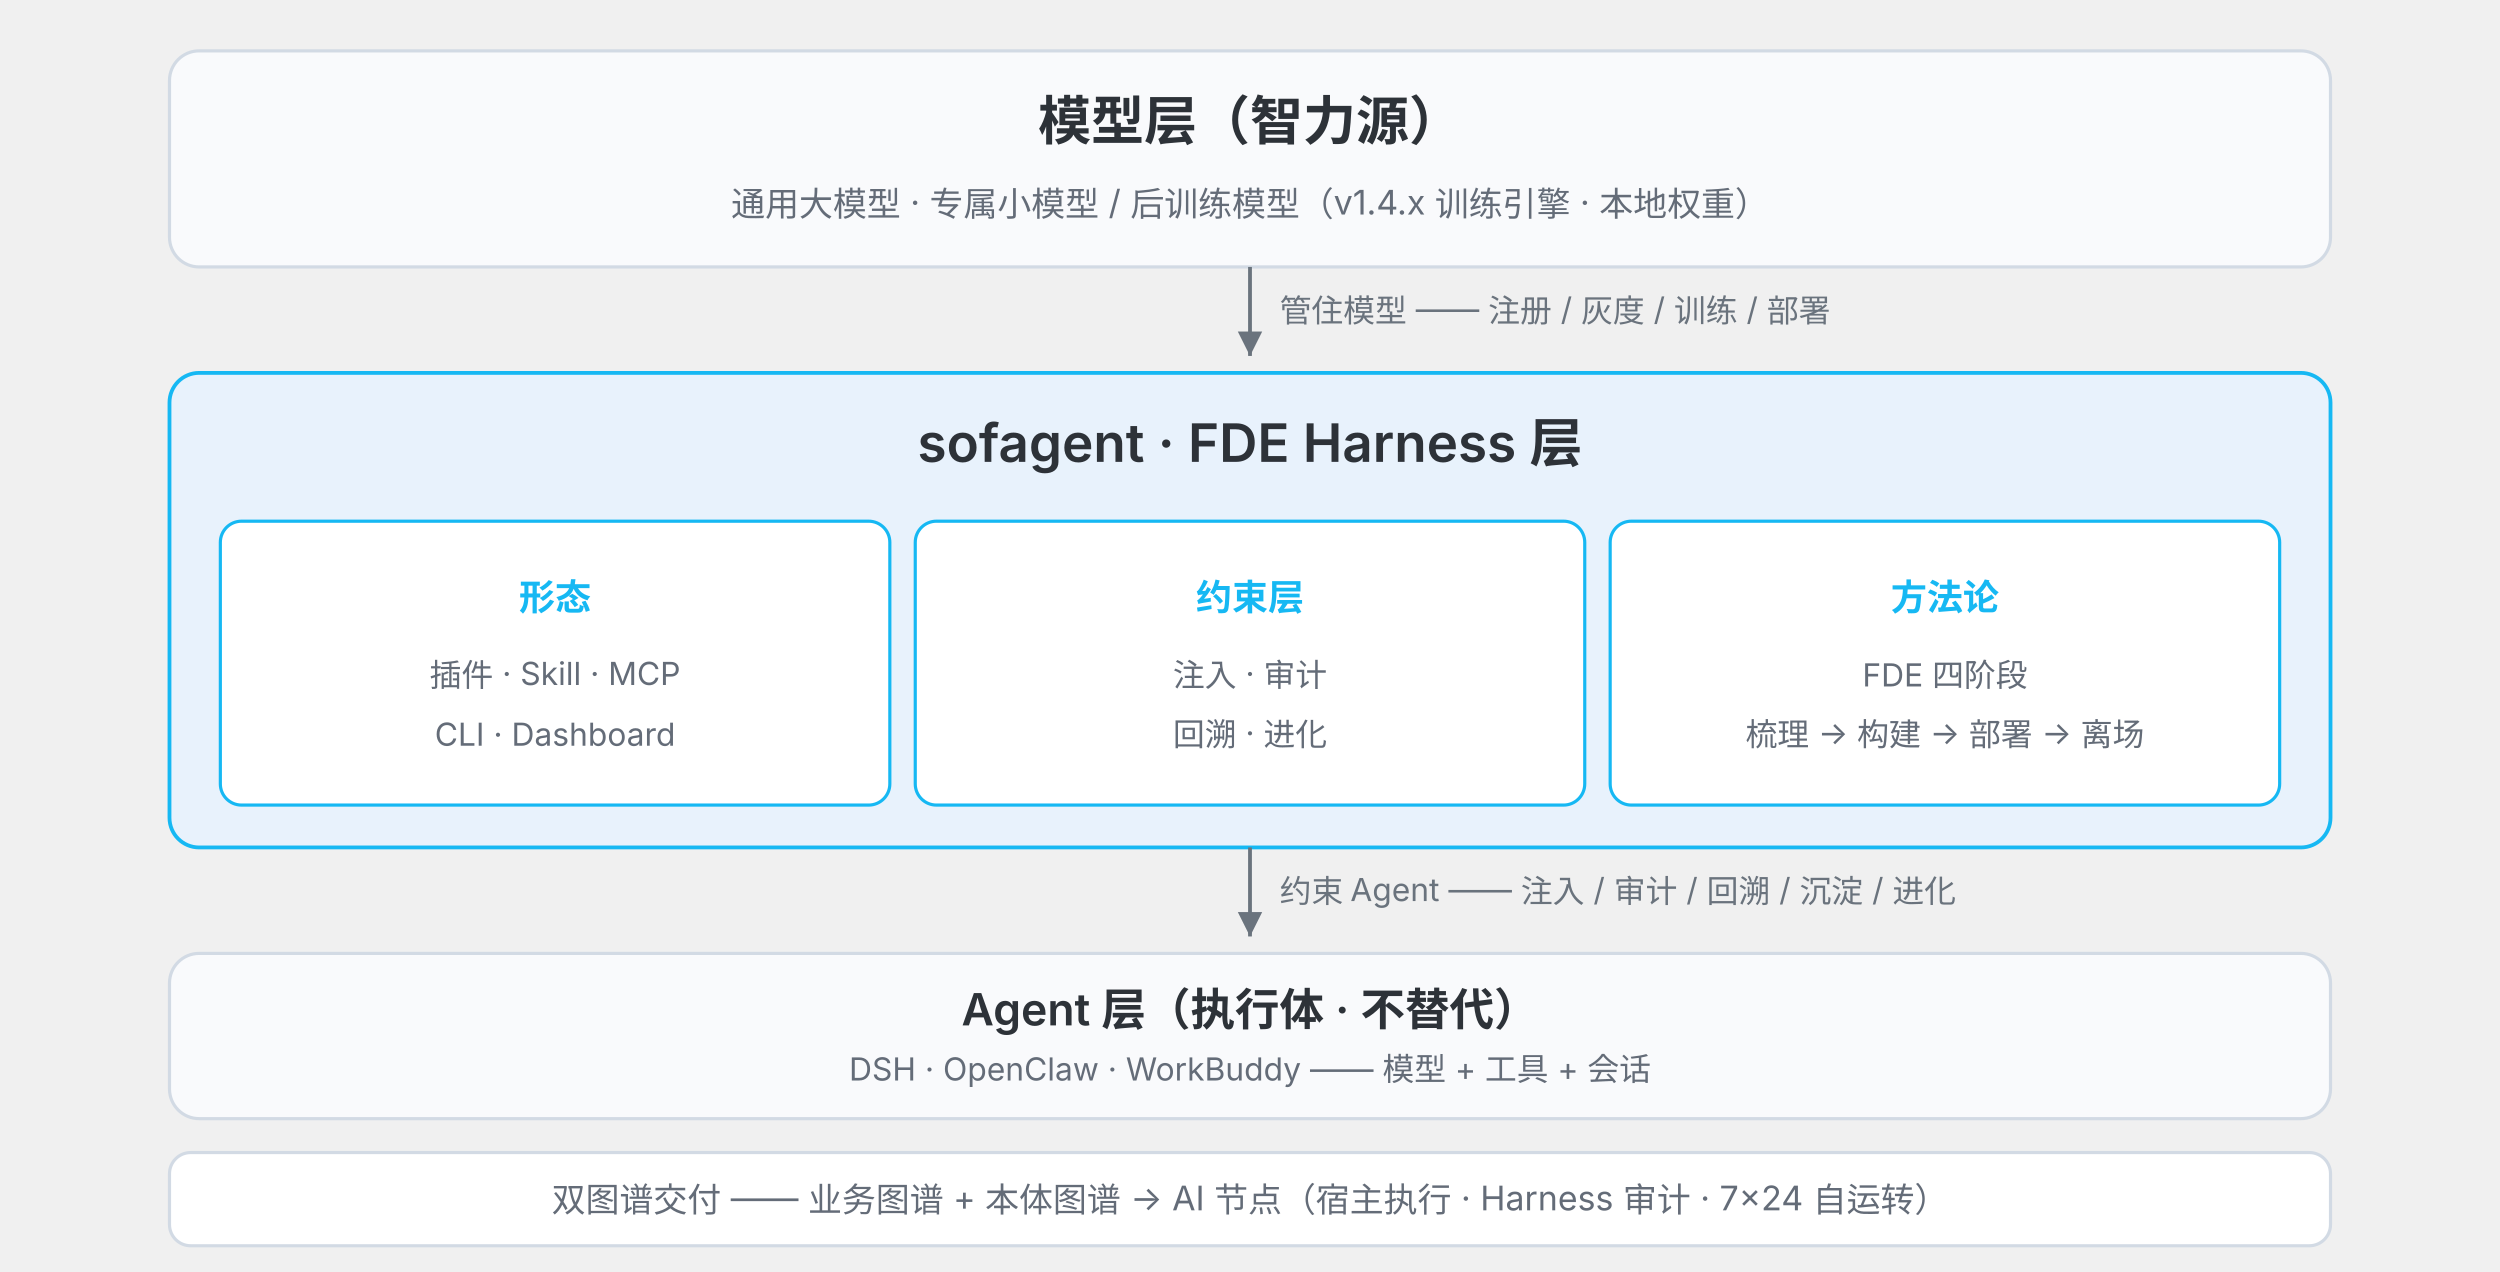
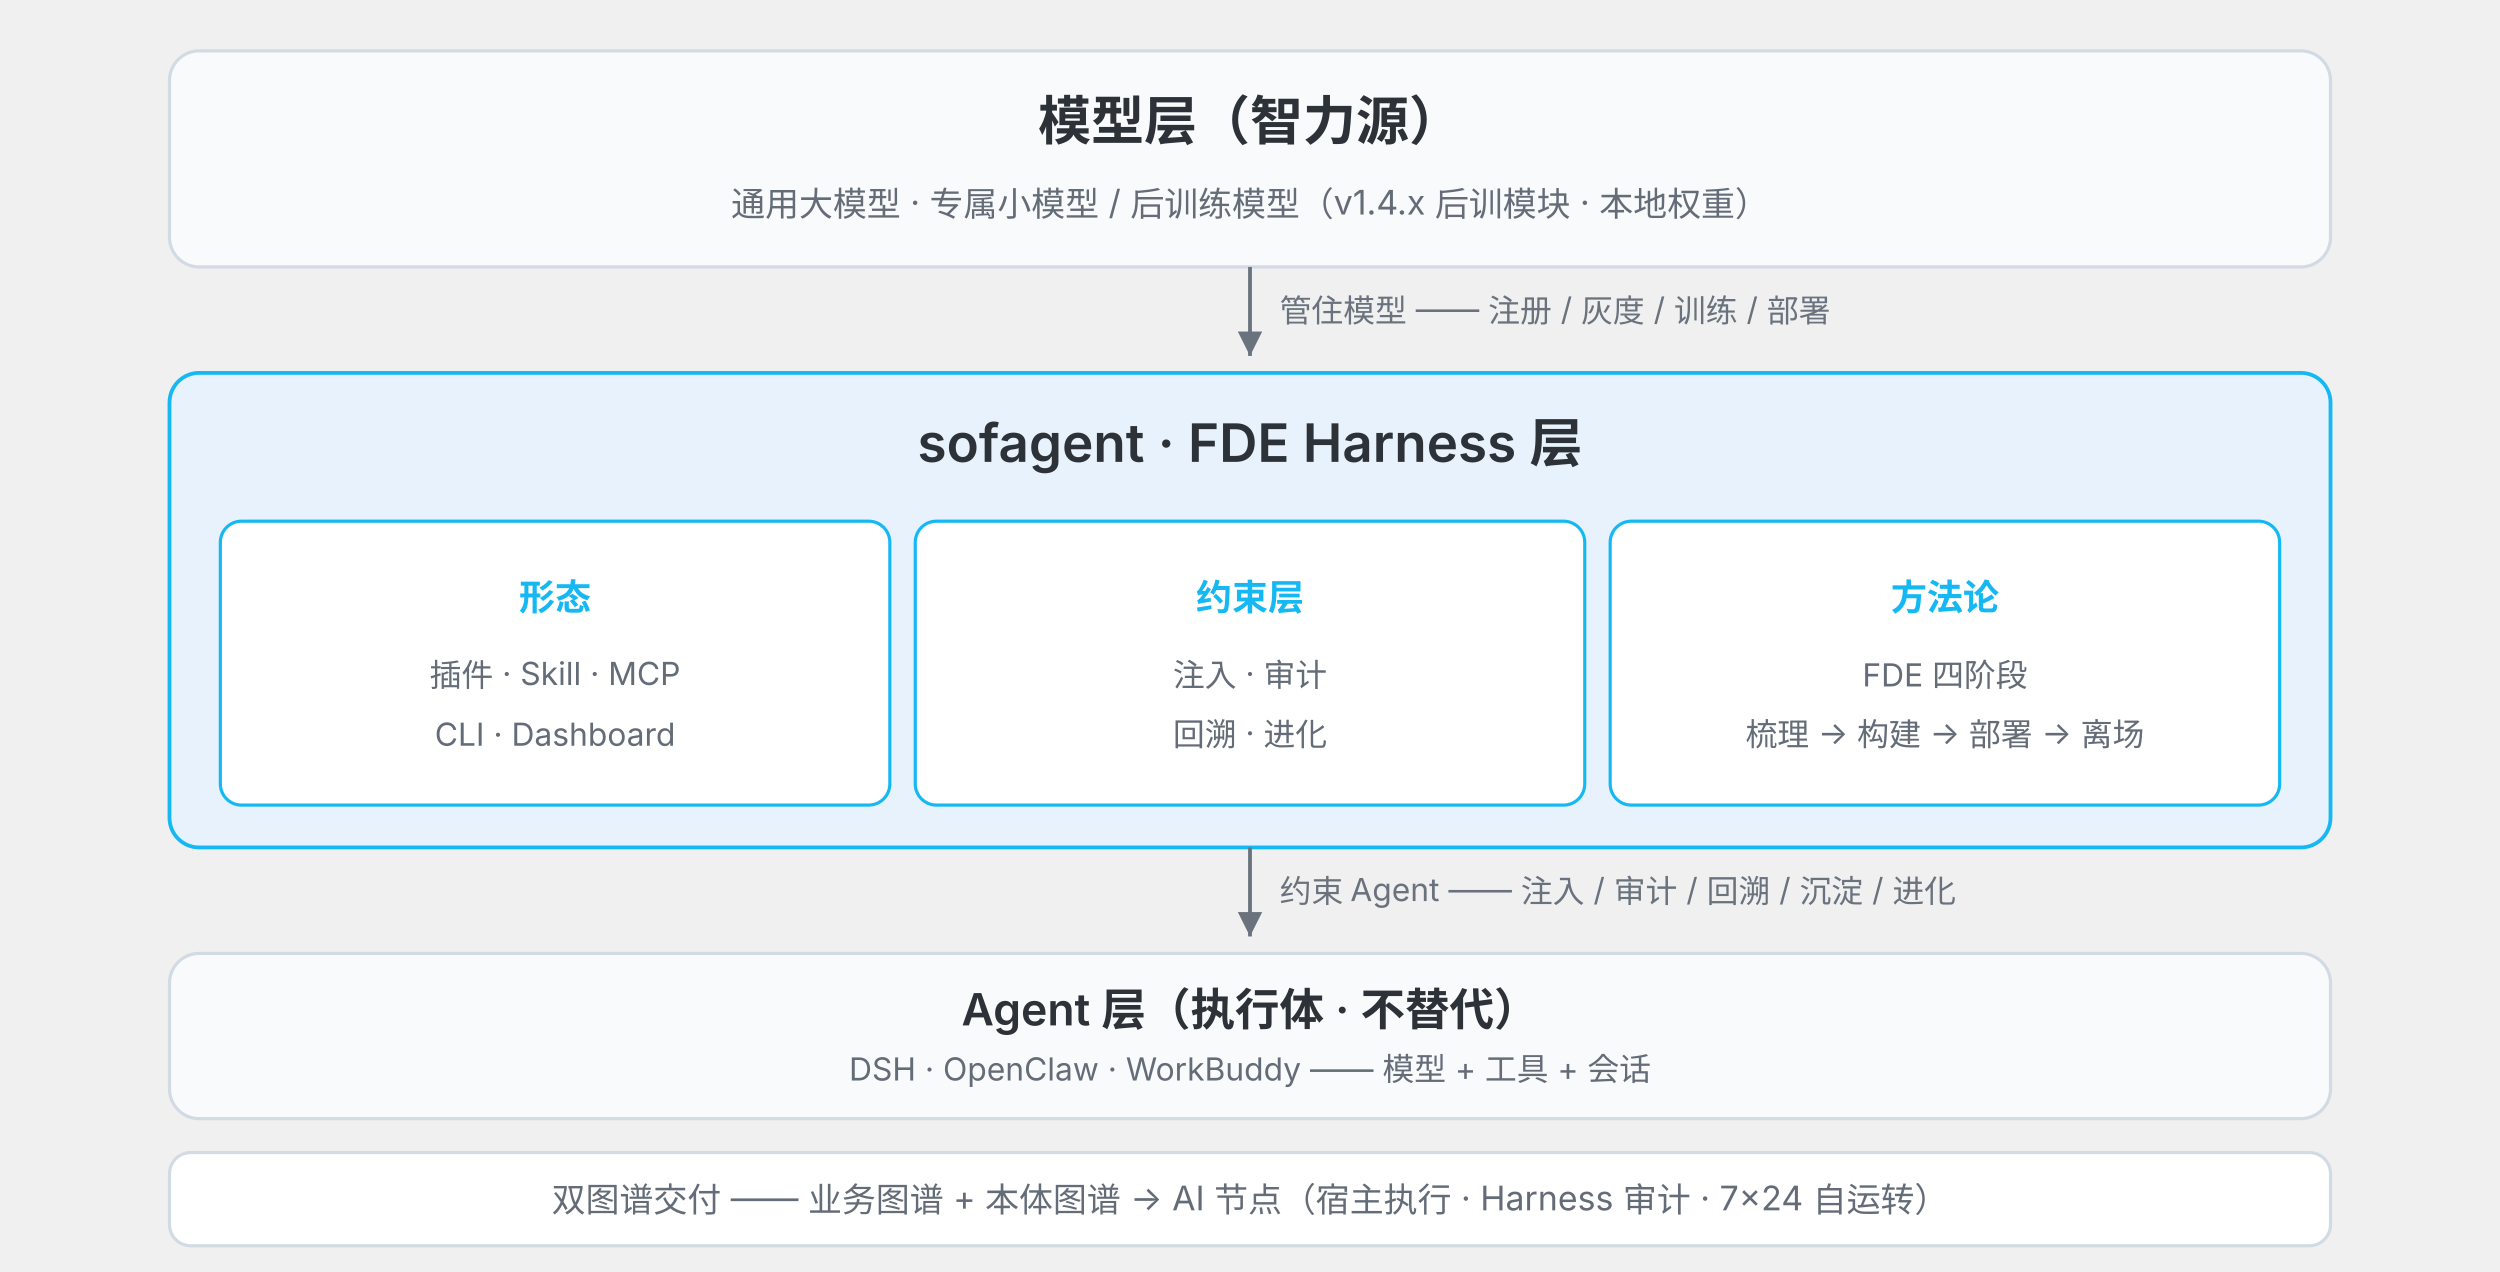
<svg xmlns="http://www.w3.org/2000/svg" width="1180" height="600" viewBox="0 0 1180 600" font-family="-apple-system, 'PingFang SC', 'Hiragino Sans GB', 'Microsoft YaHei', sans-serif">
  <defs>
    <marker id="arr" viewBox="0 0 10 10" refX="8" refY="5" markerWidth="8" markerHeight="8" orient="auto-start-reverse">
      <path d="M 0 1 L 8 5 L 0 9 z" fill="#6A737D" />
    </marker>
  </defs>
  <rect x="80" y="24" width="1020" height="102" rx="14" fill="#F9FAFC" stroke="#D2DAE4" stroke-width="1.5" />
  <text x="590" y="66" text-anchor="middle" font-size="25" font-weight="600" fill="#2D3238">模型层（智力源）</text>
-   <text x="590" y="102" text-anchor="middle" font-size="16" fill="#646C78">通用大模型 · 专属小模型 / 后训练模型（v1.4.x 训练引擎 · 本地权重）</text>
+   <text x="590" y="102" text-anchor="middle" font-size="16" fill="#646C78">通用大模型 · 专属小模型 / 后训练模型（v1.4.x 后训模块 · 本地权重）</text>
  <line x1="590" y1="126" x2="590" y2="168" stroke="#6A737D" stroke-width="1.8" marker-end="url(#arr)" />
  <text x="604" y="152" text-anchor="start" font-size="15" fill="#6A737D">管住模型 —— 注册 / 灰度 / 训练 / 部署</text>
  <rect x="80" y="176" width="1020" height="224" rx="14" fill="#E8F2FC" stroke="#16B8F3" stroke-width="1.8" />
  <text x="590" y="218" text-anchor="middle" font-size="25" font-weight="600" fill="#2D3238">sofagent · FDE Harness 层</text>
  <rect x="104" y="246" width="316" height="134" rx="10" fill="#FFFFFF" stroke="#16B8F3" stroke-width="1.5" />
  <text x="262" y="288" text-anchor="middle" font-size="17" font-weight="600" fill="#16B8F3">形态</text>
  <text x="262" y="324" text-anchor="middle" font-size="15" fill="#646C78">插件 · Skill · MCP</text>
  <text x="262" y="352" text-anchor="middle" font-size="15" fill="#646C78">CLI · Dashboard</text>
  <rect x="432" y="246" width="316" height="134" rx="10" fill="#FFFFFF" stroke="#16B8F3" stroke-width="1.5" />
  <text x="590" y="288" text-anchor="middle" font-size="17" font-weight="600" fill="#16B8F3">约束层</text>
  <text x="590" y="324" text-anchor="middle" font-size="15" fill="#646C78">注入 · 审计</text>
  <text x="590" y="352" text-anchor="middle" font-size="15" fill="#646C78">回溯 · 进化</text>
  <rect x="760" y="246" width="316" height="134" rx="10" fill="#FFFFFF" stroke="#16B8F3" stroke-width="1.5" />
  <text x="918" y="288" text-anchor="middle" font-size="17" font-weight="600" fill="#16B8F3">方法论</text>
  <text x="918" y="324" text-anchor="middle" font-size="15" fill="#646C78">FDE 四阶段</text>
  <text x="918" y="352" text-anchor="middle" font-size="15" fill="#646C78">梳理 → 构建 → 部署 → 离场</text>
  <line x1="590" y1="400" x2="590" y2="442" stroke="#6A737D" stroke-width="1.8" marker-end="url(#arr)" />
  <text x="604" y="426" text-anchor="start" font-size="15" fill="#6A737D">约束 Agent —— 注入 / 审计 / 回溯 / 沉淀 / 进化</text>
  <rect x="80" y="450" width="1020" height="78" rx="14" fill="#F9FAFC" stroke="#D2DAE4" stroke-width="1.5" />
  <text x="590" y="484" text-anchor="middle" font-size="21" font-weight="600" fill="#2D3238">Agent 层（执行体 · 不替代）</text>
  <text x="590" y="510" text-anchor="middle" font-size="15" fill="#646C78">DSH · OpenClaw · WorkBuddy —— 模型 + 工具 + 会话</text>
  <rect x="80" y="544" width="1020" height="44" rx="10" fill="#FFFFFF" stroke="#D2DAE4" stroke-width="1.5" />
  <text x="590" y="572" text-anchor="middle" font-size="16" fill="#646C78">双图谱交付 —— 业务图谱 + 本体图谱 → AI 节点（宿主执行 · Harness 审计 · 7×24 自运转）</text>
</svg>
